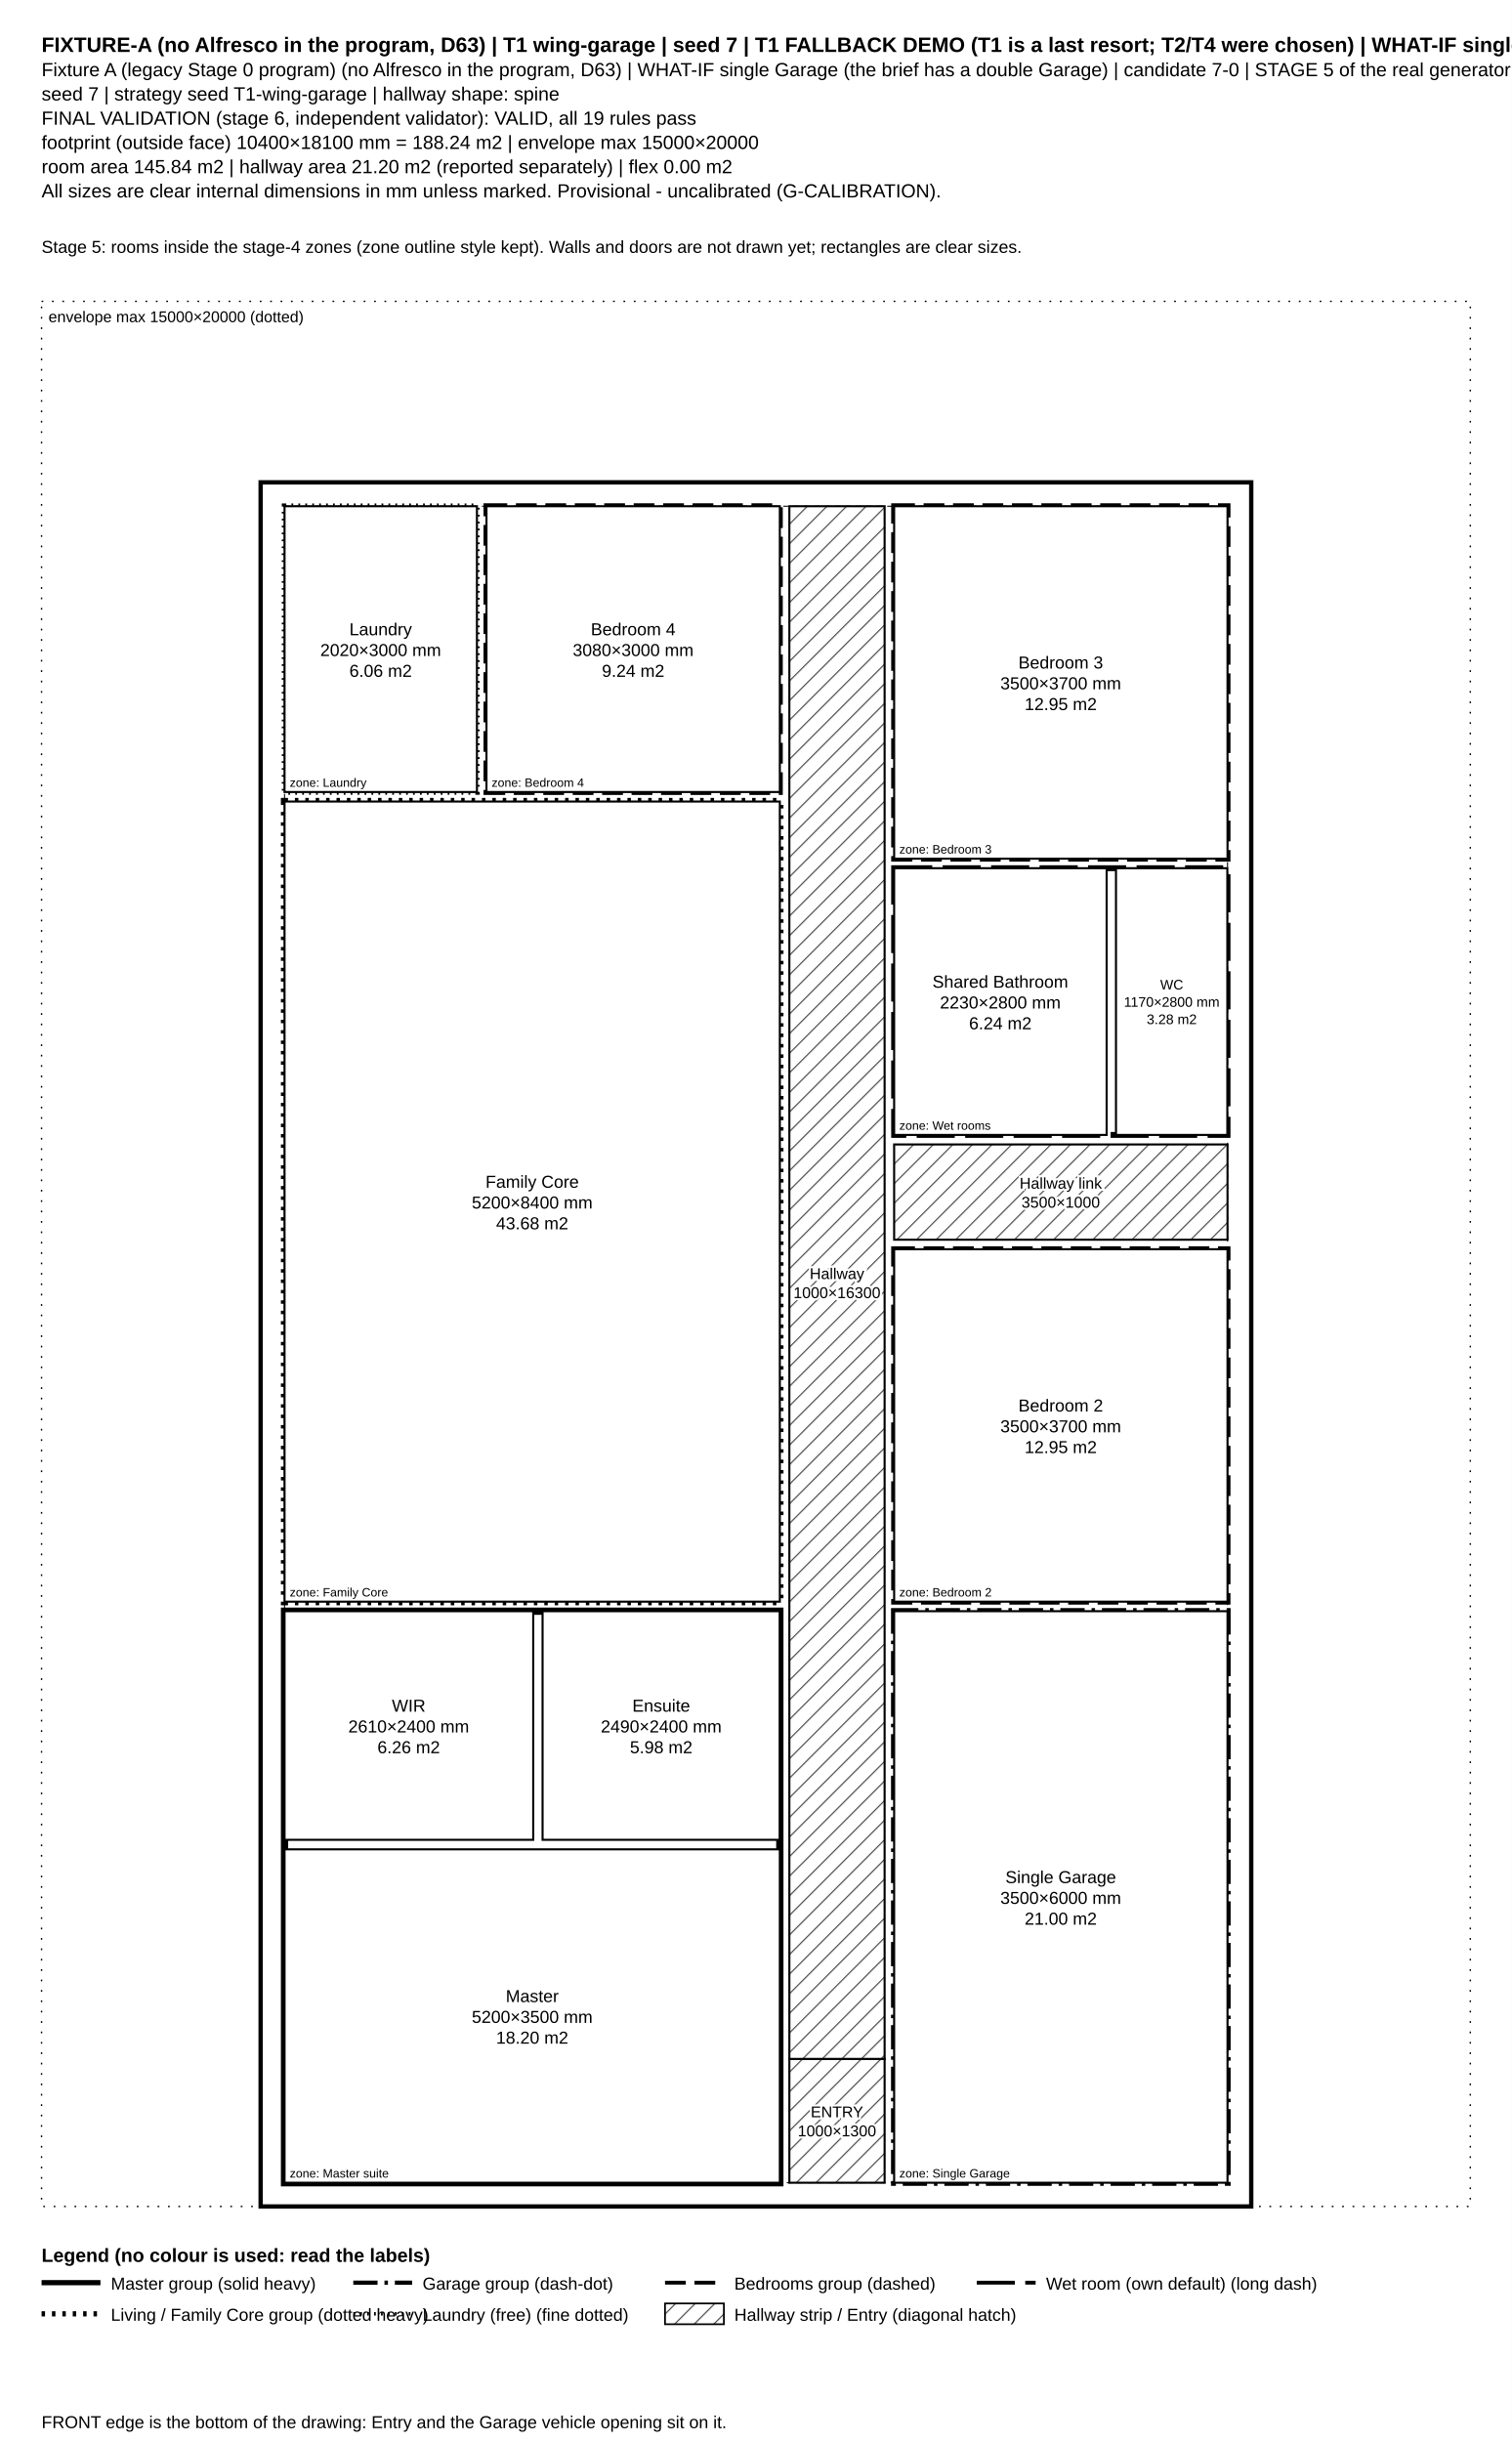
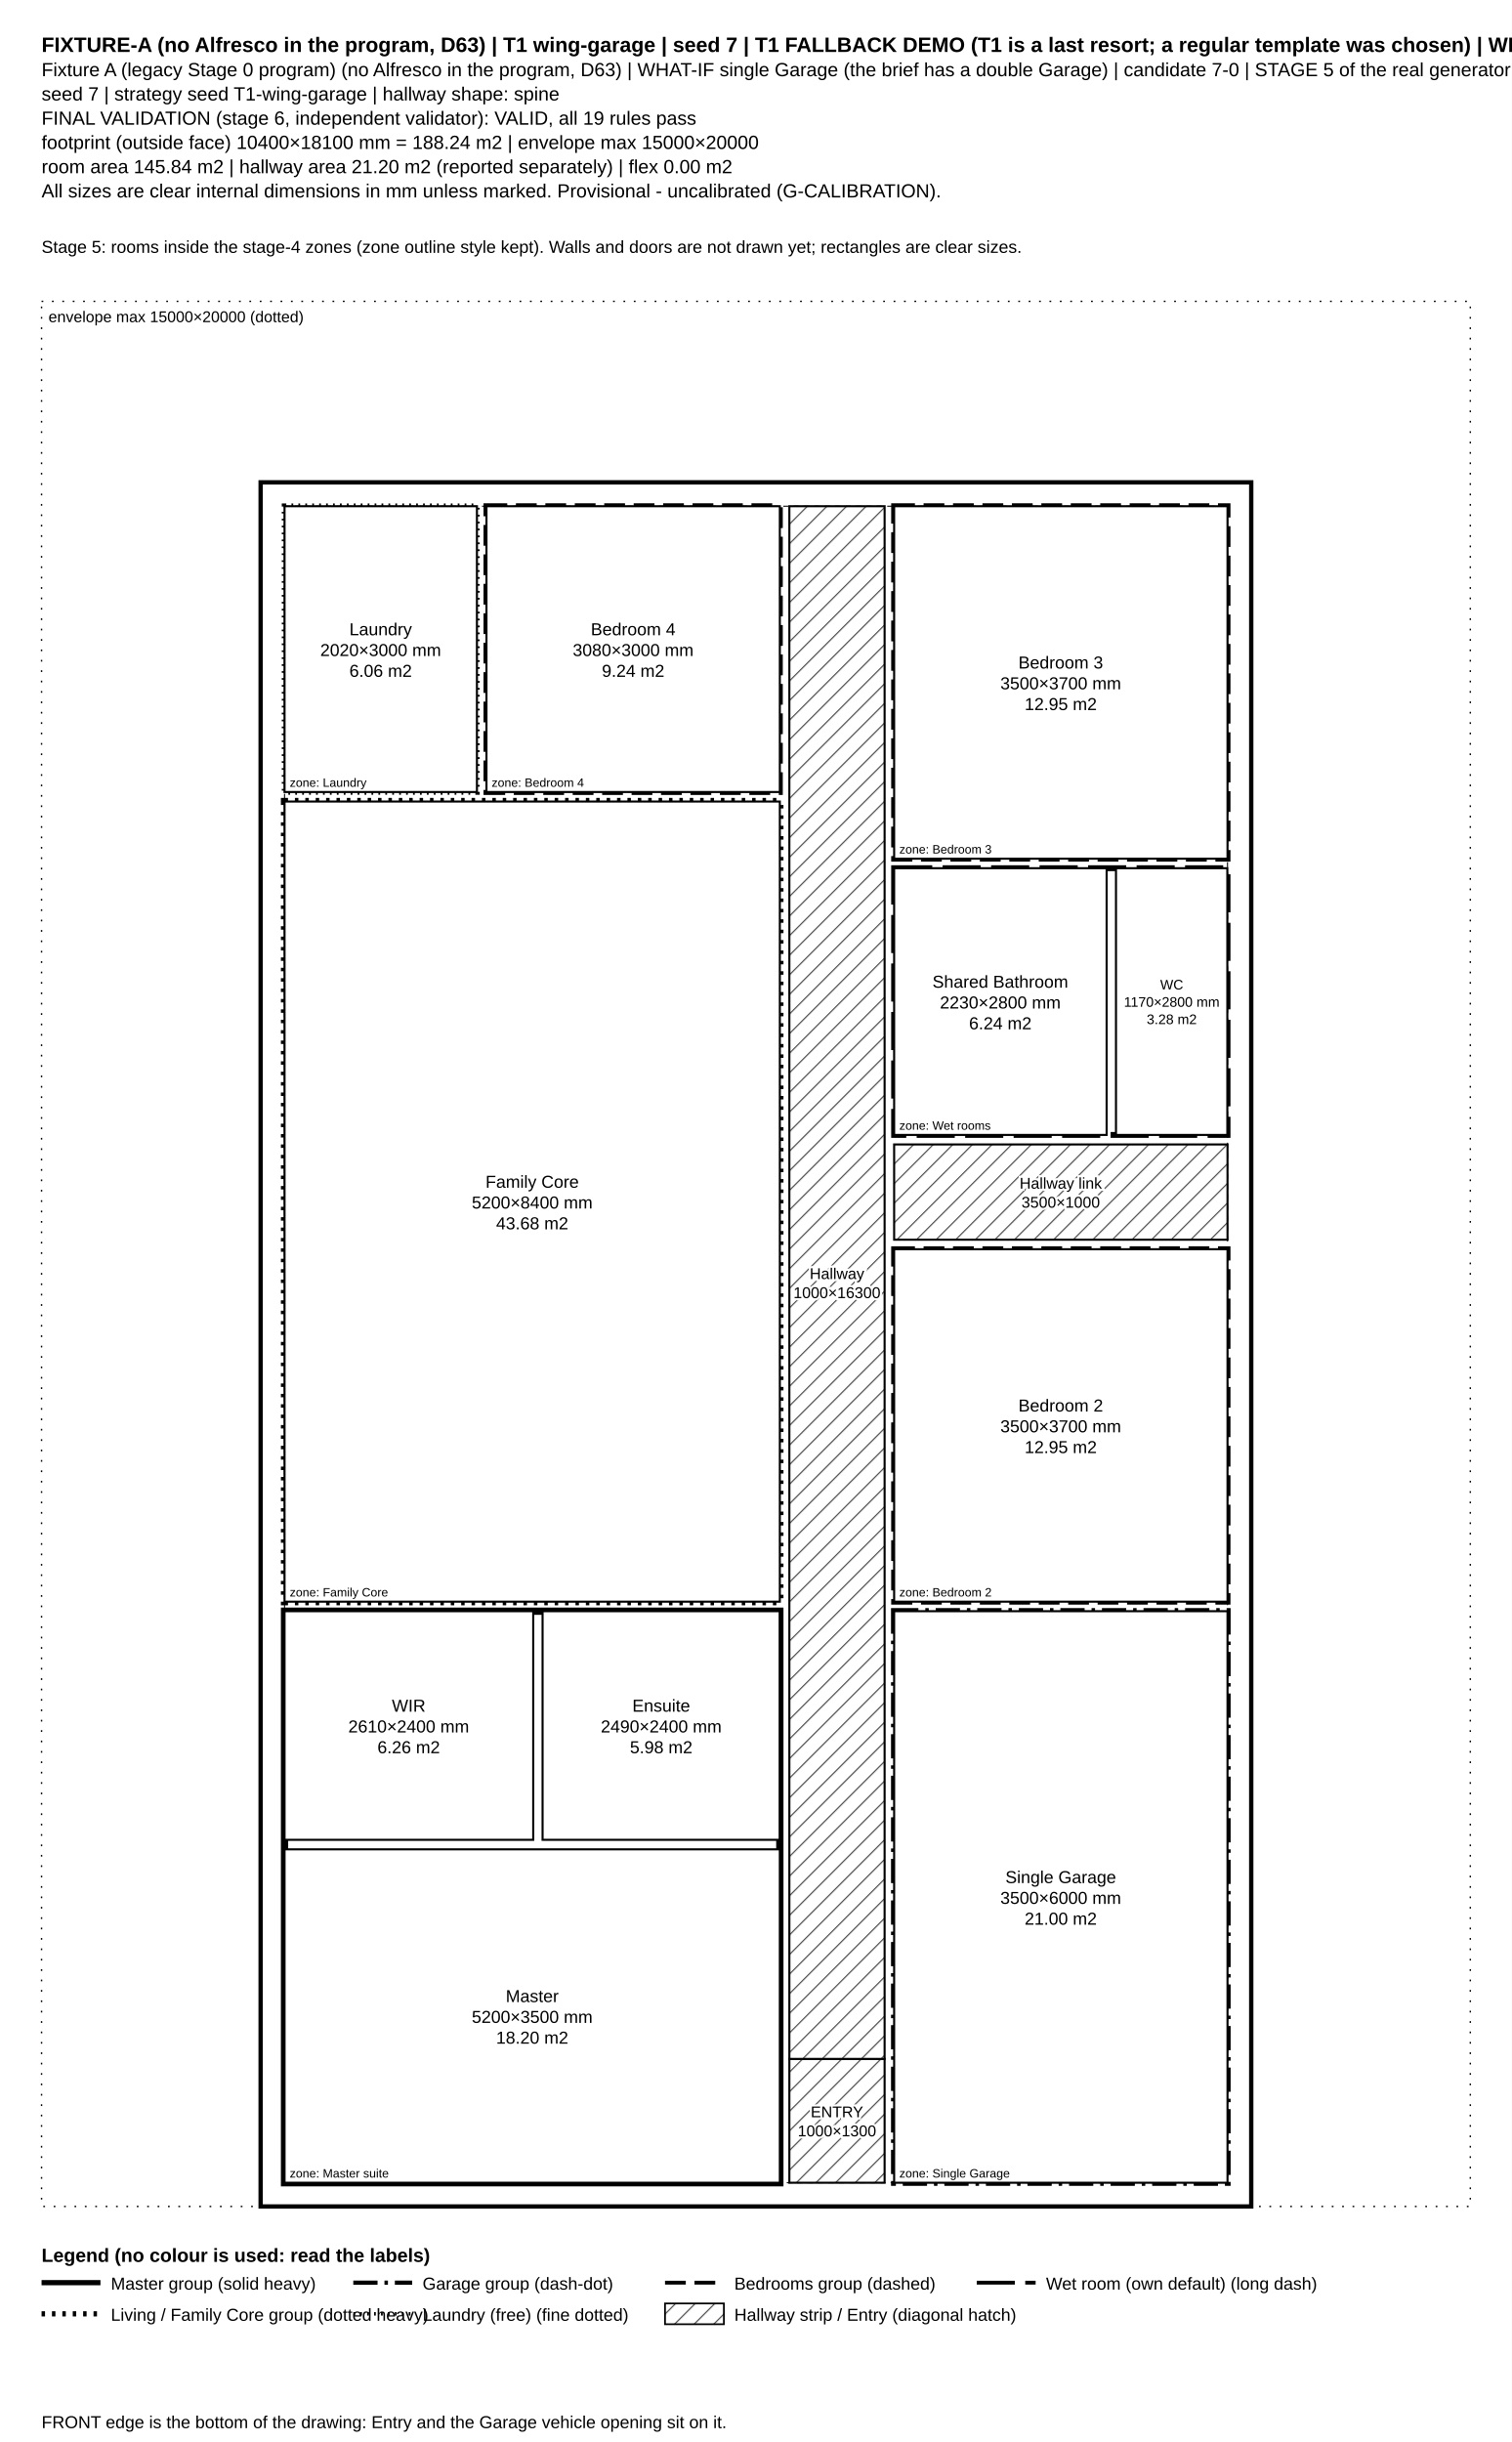
<svg xmlns="http://www.w3.org/2000/svg" width="873" height="1410" viewBox="0 0 873 1410" font-family="Arial, Helvetica, sans-serif">
  <rect width="100%" height="100%" fill="#fff" />
  <defs>
    <pattern id="hall" width="8" height="8" patternUnits="userSpaceOnUse" patternTransform="rotate(45)">
      <rect width="8" height="8" fill="#fff" />
      <line x1="0" y1="0" x2="0" y2="8" stroke="#555" stroke-width="1.4" />
    </pattern>
    <pattern id="flex" width="9" height="9" patternUnits="userSpaceOnUse">
      <rect width="9" height="9" fill="#fff" />
      <path d="M0 0L9 9M9 0L0 9" stroke="#666" stroke-width="1" />
    </pattern>
    <pattern id="wall" width="4" height="4" patternUnits="userSpaceOnUse">
      <rect width="4" height="4" fill="#222" />
    </pattern>
  </defs>
-   <text x="24" y="30" font-size="12" font-weight="bold" fill="#000">FIXTURE-A (no Alfresco in the program, D63) | T1 wing-garage | seed 7 | T1 FALLBACK DEMO (T1 is a last resort; T2/T4 were chosen) | WHAT-IF single Garage, not the brief | provisional</text>
+   <text x="24" y="30" font-size="12" font-weight="bold" fill="#000">FIXTURE-A (no Alfresco in the program, D63) | T1 wing-garage | seed 7 | T1 FALLBACK DEMO (T1 is a last resort; a regular template was chosen) | WHAT-IF single Garage, not the brief | provisional</text>
  <text x="24" y="44" font-size="11" font-weight="normal" fill="#000">Fixture A (legacy Stage 0 program) (no Alfresco in the program, D63) | WHAT-IF single Garage (the brief has a double Garage)   |   candidate 7-0   |   STAGE 5 of the real generator output</text>
  <text x="24" y="58" font-size="11" font-weight="normal" fill="#000">seed 7   |   strategy seed T1-wing-garage   |   hallway shape: spine</text>
  <text x="24" y="72" font-size="11" font-weight="normal" fill="#000">FINAL VALIDATION (stage 6, independent validator): VALID, all 19 rules pass</text>
  <text x="24" y="86" font-size="11" font-weight="normal" fill="#000">footprint (outside face) 10400×18100 mm = 188.24 m2 | envelope max 15000×20000</text>
  <text x="24" y="100" font-size="11" font-weight="normal" fill="#000">room area 145.84 m2 | hallway area 21.20 m2 (reported separately) | flex 0.00 m2</text>
  <text x="24" y="114" font-size="11" font-weight="normal" fill="#000">All sizes are clear internal dimensions in mm unless marked. Provisional - uncalibrated (G-CALIBRATION).</text>
  <rect x="24.0" y="174.0" width="825.0" height="1100.0" fill="none" stroke="#000" stroke-width="0.8" stroke-dasharray="1 5" />
  <text x="28" y="186" font-size="9">envelope max 15000×20000 (dotted)</text>
  <rect x="150.5" y="278.5" width="572.0" height="995.5" fill="none" stroke="#000" stroke-width="2.5" />
  <rect x="164.3" y="292.3" width="544.5" height="968.0" fill="none" stroke="#000" stroke-width="0.6" stroke-dasharray="3 3" />
  <rect x="455.8" y="1188.8" width="55.0" height="71.5" fill="url(#hall)" stroke="#000" stroke-width="1.2" />
  <text x="483.3" y="1222.5" font-size="9" text-anchor="middle" fill="#000" stroke="#fff" stroke-width="2.5" paint-order="stroke">ENTRY</text>
  <text x="483.3" y="1233.5" font-size="9" text-anchor="middle" fill="#000" stroke="#fff" stroke-width="2.5" paint-order="stroke">1000×1300</text>
  <rect x="455.8" y="292.3" width="55.0" height="896.5" fill="url(#hall)" stroke="#000" stroke-width="1.2" />
  <text x="483.3" y="738.5" font-size="9" text-anchor="middle" fill="#000" stroke="#fff" stroke-width="2.5" paint-order="stroke">Hallway</text>
  <text x="483.3" y="749.5" font-size="9" text-anchor="middle" fill="#000" stroke="#fff" stroke-width="2.5" paint-order="stroke">1000×16300</text>
  <rect x="516.3" y="660.8" width="192.5" height="55.0" fill="url(#hall)" stroke="#000" stroke-width="1.2" />
  <text x="612.5" y="686.3" font-size="9" text-anchor="middle" fill="#000" stroke="#fff" stroke-width="2.5" paint-order="stroke">Hallway link</text>
  <text x="612.5" y="697.3" font-size="9" text-anchor="middle" fill="#000" stroke="#fff" stroke-width="2.5" paint-order="stroke">3500×1000</text>
  <rect x="164.3" y="930.3" width="286.0" height="330.0" fill="none" stroke="#000" stroke-width="4.2" />
  <rect x="516.3" y="930.3" width="192.5" height="330.0" fill="none" stroke="#000" stroke-width="3.6" stroke-dasharray="14 4 2 4" />
  <rect x="516.3" y="721.3" width="192.5" height="203.5" fill="none" stroke="#000" stroke-width="3.4" stroke-dasharray="12 5" />
  <rect x="516.3" y="501.3" width="192.5" height="154.0" fill="none" stroke="#000" stroke-width="3.4" stroke-dasharray="22 6" />
  <rect x="516.3" y="292.3" width="192.5" height="203.5" fill="none" stroke="#000" stroke-width="3.4" stroke-dasharray="12 5" />
  <rect x="164.3" y="462.8" width="286.0" height="462.0" fill="none" stroke="#000" stroke-width="4.2" stroke-dasharray="2 4" />
  <rect x="164.3" y="292.3" width="111.1" height="165.0" fill="none" stroke="#000" stroke-width="3.2" stroke-dasharray="1 3" />
  <rect x="280.9" y="292.3" width="169.4" height="165.0" fill="none" stroke="#000" stroke-width="3.4" stroke-dasharray="12 5" />
  <rect x="164.3" y="1067.8" width="286.0" height="192.5" fill="#fff" stroke="#000" stroke-width="1.2" />
  <text x="307.3" y="1156.0" font-size="10" text-anchor="middle" fill="#000" stroke="#fff" stroke-width="2.5" paint-order="stroke">Master</text>
  <text x="307.3" y="1168.0" font-size="10" text-anchor="middle" fill="#000" stroke="#fff" stroke-width="2.5" paint-order="stroke">5200×3500 mm</text>
  <text x="307.3" y="1180.0" font-size="10" text-anchor="middle" fill="#000" stroke="#fff" stroke-width="2.5" paint-order="stroke">18.20 m2</text>
  <rect x="164.3" y="930.3" width="143.6" height="132.0" fill="#fff" stroke="#000" stroke-width="1.2" />
  <text x="236.0" y="988.3" font-size="10" text-anchor="middle" fill="#000" stroke="#fff" stroke-width="2.5" paint-order="stroke">WIR</text>
  <text x="236.0" y="1000.3" font-size="10" text-anchor="middle" fill="#000" stroke="#fff" stroke-width="2.5" paint-order="stroke">2610×2400 mm</text>
  <text x="236.0" y="1012.3" font-size="10" text-anchor="middle" fill="#000" stroke="#fff" stroke-width="2.5" paint-order="stroke">6.26 m2</text>
  <rect x="313.3" y="930.3" width="136.9" height="132.0" fill="#fff" stroke="#000" stroke-width="1.2" />
  <text x="381.8" y="988.3" font-size="10" text-anchor="middle" fill="#000" stroke="#fff" stroke-width="2.5" paint-order="stroke">Ensuite</text>
  <text x="381.8" y="1000.3" font-size="10" text-anchor="middle" fill="#000" stroke="#fff" stroke-width="2.5" paint-order="stroke">2490×2400 mm</text>
  <text x="381.8" y="1012.3" font-size="10" text-anchor="middle" fill="#000" stroke="#fff" stroke-width="2.5" paint-order="stroke">5.98 m2</text>
  <rect x="516.3" y="930.3" width="192.5" height="330.0" fill="#fff" stroke="#000" stroke-width="1.2" />
  <text x="612.5" y="1087.3" font-size="10" text-anchor="middle" fill="#000" stroke="#fff" stroke-width="2.5" paint-order="stroke">Single Garage</text>
  <text x="612.5" y="1099.3" font-size="10" text-anchor="middle" fill="#000" stroke="#fff" stroke-width="2.5" paint-order="stroke">3500×6000 mm</text>
  <text x="612.5" y="1111.3" font-size="10" text-anchor="middle" fill="#000" stroke="#fff" stroke-width="2.5" paint-order="stroke">21.00 m2</text>
  <rect x="516.3" y="721.3" width="192.5" height="203.5" fill="#fff" stroke="#000" stroke-width="1.2" />
  <text x="612.5" y="815.0" font-size="10" text-anchor="middle" fill="#000" stroke="#fff" stroke-width="2.5" paint-order="stroke">Bedroom 2</text>
  <text x="612.5" y="827.0" font-size="10" text-anchor="middle" fill="#000" stroke="#fff" stroke-width="2.5" paint-order="stroke">3500×3700 mm</text>
  <text x="612.5" y="839.0" font-size="10" text-anchor="middle" fill="#000" stroke="#fff" stroke-width="2.5" paint-order="stroke">12.95 m2</text>
  <rect x="516.3" y="501.3" width="122.7" height="154.0" fill="#fff" stroke="#000" stroke-width="1.2" />
  <text x="577.6" y="570.3" font-size="10" text-anchor="middle" fill="#000" stroke="#fff" stroke-width="2.5" paint-order="stroke">Shared Bathroom</text>
  <text x="577.6" y="582.3" font-size="10" text-anchor="middle" fill="#000" stroke="#fff" stroke-width="2.5" paint-order="stroke">2230×2800 mm</text>
  <text x="577.6" y="594.3" font-size="10" text-anchor="middle" fill="#000" stroke="#fff" stroke-width="2.5" paint-order="stroke">6.24 m2</text>
  <rect x="644.4" y="501.3" width="64.3" height="154.0" fill="#fff" stroke="#000" stroke-width="1.2" />
  <text x="676.6" y="571.3" font-size="8" text-anchor="middle" fill="#000" stroke="#fff" stroke-width="2.5" paint-order="stroke">WC</text>
  <text x="676.6" y="581.3" font-size="8" text-anchor="middle" fill="#000" stroke="#fff" stroke-width="2.5" paint-order="stroke">1170×2800 mm</text>
  <text x="676.6" y="591.3" font-size="8" text-anchor="middle" fill="#000" stroke="#fff" stroke-width="2.5" paint-order="stroke">3.28 m2</text>
  <rect x="516.3" y="292.3" width="192.5" height="203.5" fill="#fff" stroke="#000" stroke-width="1.2" />
  <text x="612.5" y="386.0" font-size="10" text-anchor="middle" fill="#000" stroke="#fff" stroke-width="2.5" paint-order="stroke">Bedroom 3</text>
  <text x="612.5" y="398.0" font-size="10" text-anchor="middle" fill="#000" stroke="#fff" stroke-width="2.5" paint-order="stroke">3500×3700 mm</text>
  <text x="612.5" y="410.0" font-size="10" text-anchor="middle" fill="#000" stroke="#fff" stroke-width="2.5" paint-order="stroke">12.95 m2</text>
  <rect x="164.3" y="462.8" width="286.0" height="462.0" fill="#fff" stroke="#000" stroke-width="1.2" />
  <text x="307.3" y="685.8" font-size="10" text-anchor="middle" fill="#000" stroke="#fff" stroke-width="2.5" paint-order="stroke">Family Core</text>
  <text x="307.3" y="697.8" font-size="10" text-anchor="middle" fill="#000" stroke="#fff" stroke-width="2.5" paint-order="stroke">5200×8400 mm</text>
  <text x="307.3" y="709.8" font-size="10" text-anchor="middle" fill="#000" stroke="#fff" stroke-width="2.5" paint-order="stroke">43.68 m2</text>
  <rect x="164.3" y="292.3" width="111.1" height="165.0" fill="#fff" stroke="#000" stroke-width="1.2" />
  <text x="219.8" y="366.8" font-size="10" text-anchor="middle" fill="#000" stroke="#fff" stroke-width="2.5" paint-order="stroke">Laundry</text>
  <text x="219.8" y="378.8" font-size="10" text-anchor="middle" fill="#000" stroke="#fff" stroke-width="2.5" paint-order="stroke">2020×3000 mm</text>
  <text x="219.8" y="390.8" font-size="10" text-anchor="middle" fill="#000" stroke="#fff" stroke-width="2.5" paint-order="stroke">6.06 m2</text>
  <rect x="280.9" y="292.3" width="169.4" height="165.0" fill="#fff" stroke="#000" stroke-width="1.2" />
  <text x="365.6" y="366.8" font-size="10" text-anchor="middle" fill="#000" stroke="#fff" stroke-width="2.5" paint-order="stroke">Bedroom 4</text>
  <text x="365.6" y="378.8" font-size="10" text-anchor="middle" fill="#000" stroke="#fff" stroke-width="2.5" paint-order="stroke">3080×3000 mm</text>
  <text x="365.6" y="390.8" font-size="10" text-anchor="middle" fill="#000" stroke="#fff" stroke-width="2.5" paint-order="stroke">9.24 m2</text>
  <text x="167.3" y="1257.3" font-size="7">zone: Master suite</text>
  <text x="519.3" y="1257.3" font-size="7">zone: Single Garage</text>
  <text x="519.3" y="921.8" font-size="7">zone: Bedroom 2</text>
  <text x="519.3" y="652.3" font-size="7">zone: Wet rooms</text>
  <text x="519.3" y="492.8" font-size="7">zone: Bedroom 3</text>
  <text x="167.3" y="921.8" font-size="7">zone: Family Core</text>
  <text x="167.3" y="454.3" font-size="7">zone: Laundry</text>
  <text x="283.9" y="454.3" font-size="7">zone: Bedroom 4</text>
  <text x="24" y="146" font-size="10">Stage 5: rooms inside the stage-4 zones (zone outline style kept). Walls and doors are not drawn yet; rectangles are clear sizes.</text>
  <text x="24" y="1306" font-size="11" font-weight="bold">Legend (no colour is used: read the labels)</text>
  <line x1="24" y1="1318" x2="58" y2="1318" stroke="#000" stroke-width="3" />
  <text x="64" y="1322" font-size="10">Master group (solid heavy)</text>
  <line x1="204" y1="1318" x2="238" y2="1318" stroke="#000" stroke-width="2.4" stroke-dasharray="14 4 2 4" />
  <text x="244" y="1322" font-size="10">Garage group (dash-dot)</text>
  <line x1="384" y1="1318" x2="418" y2="1318" stroke="#000" stroke-width="2.2" stroke-dasharray="12 5" />
  <text x="424" y="1322" font-size="10">Bedrooms group (dashed)</text>
  <line x1="564" y1="1318" x2="598" y2="1318" stroke="#000" stroke-width="2.2" stroke-dasharray="22 6" />
  <text x="604" y="1322" font-size="10">Wet room (own default) (long dash)</text>
  <line x1="24" y1="1336" x2="58" y2="1336" stroke="#000" stroke-width="3" stroke-dasharray="2 4" />
  <text x="64" y="1340" font-size="10">Living / Family Core group (dotted heavy)</text>
  <line x1="204" y1="1336" x2="238" y2="1336" stroke="#000" stroke-width="2" stroke-dasharray="1 3" />
  <text x="244" y="1340" font-size="10">Laundry (free) (fine dotted)</text>
  <rect x="384" y="1330" width="34" height="12" fill="url(#hall)" stroke="#000" stroke-width="1" />
  <text x="424" y="1340" font-size="10">Hallway strip / Entry (diagonal hatch)</text>
  <text x="24" y="1402" font-size="10">FRONT edge is the bottom of the drawing: Entry and the Garage vehicle opening sit on it.</text>
</svg>
